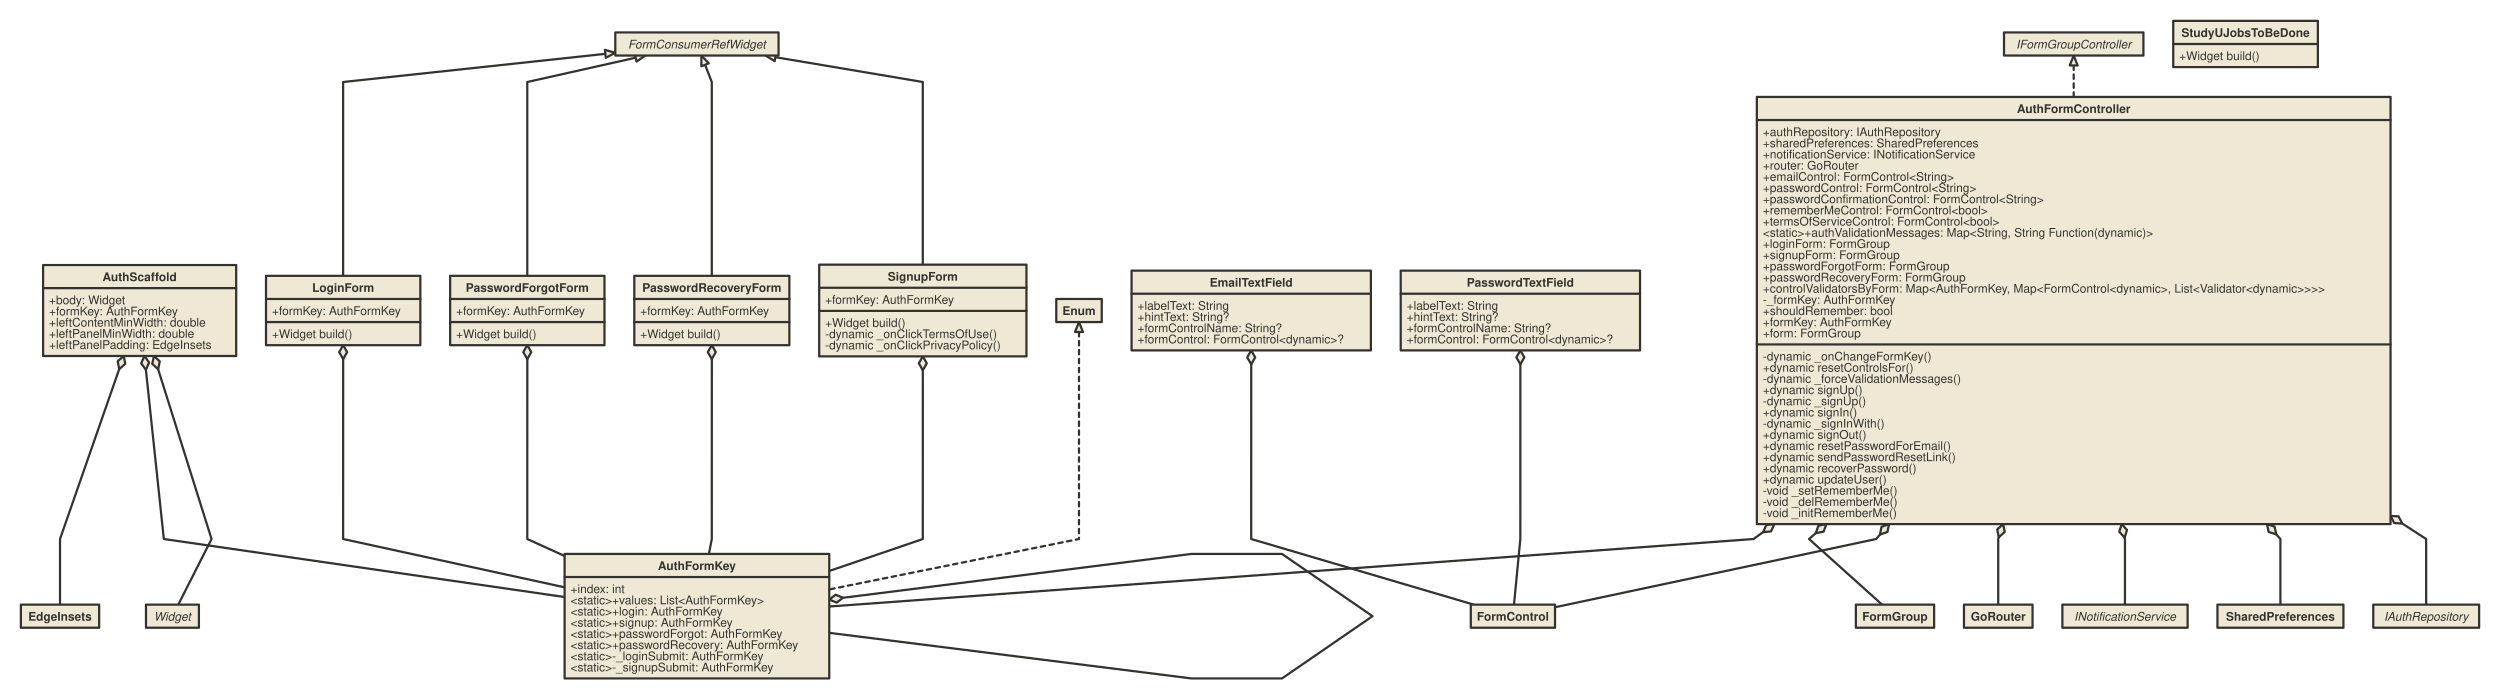
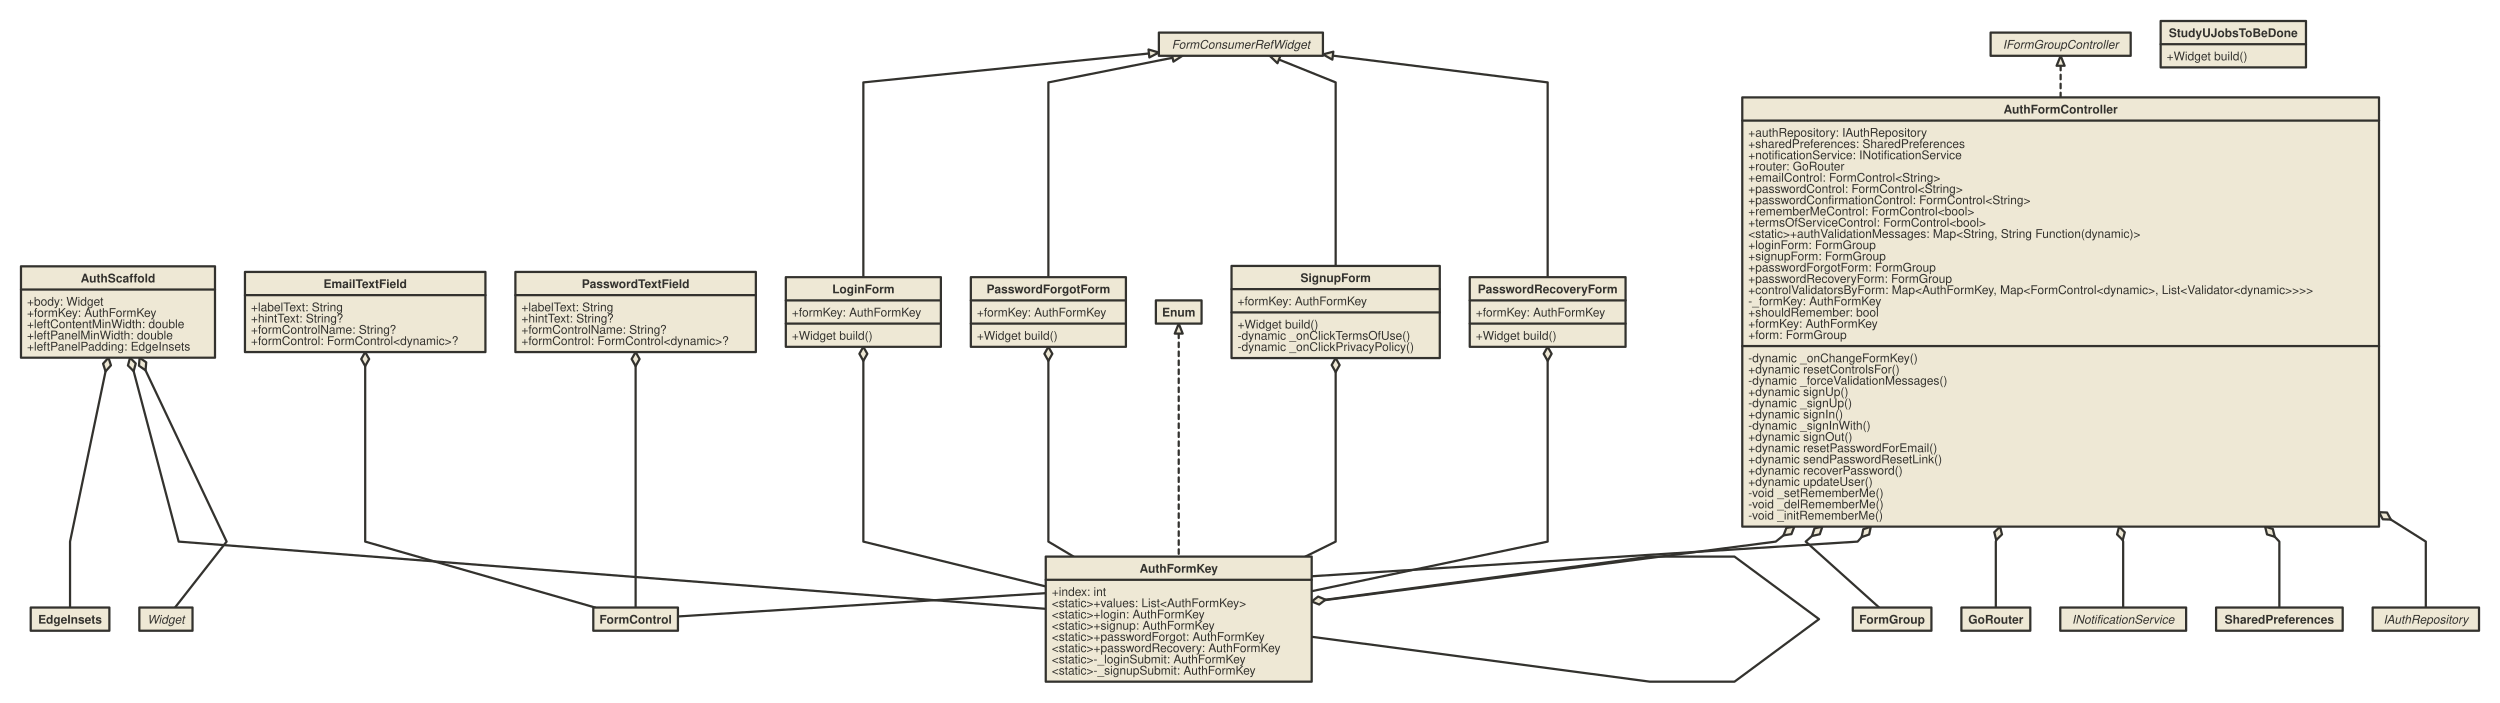
- <svg xmlns="http://www.w3.org/2000/svg" version="1.1" baseProfile="full" width="3353.3" height="938.0" viewbox="0 0 3353.25 938">
+ <svg xmlns="http://www.w3.org/2000/svg" version="1.1" baseProfile="full" width="3337.3" height="938.0" viewbox="0 0 3337.25 938">
  <g stroke-width="1.0" text-align="left" font="12pt Helvetica, Arial, sans-serif" font-size="12pt" font-family="Helvetica" font-weight="normal" font-style="normal">
    <g font-family="Helvetica" font-size="12pt" font-weight="bold" font-style="normal" stroke-width="3.0" stroke-linejoin="round" stroke-linecap="round" stroke="#33322E">
      <g stroke="transparent" fill="transparent">
-         <rect x="0.0" y="0.0" height="938.0" width="3353.3" stroke="none" />
+         <rect x="0.0" y="0.0" height="938.0" width="3337.3" stroke="none" />
      </g>
      <g transform="translate(8, 8)" fill="#33322E">
        <g transform="translate(20, 20)" fill="#eee8d5" font-family="Helvetica" font-size="12pt" font-weight="normal" font-style="normal">
-           <path d="M184.1 467.3 L255.75 695 L211.112 783 L211.1 783.0 " fill="none" />
-           <g fill="#eee8d5">
-             <path d="M186.3 456.8 L184.1 467.3 L176.2 460.0 L178.5 449.5 Z" />
-           </g>
-           <path d="M167.7 468.1 L191.75 695 L729.25 772.806 L729.3 772.8 " fill="none" />
-           <g fill="#eee8d5">
-             <path d="M172.0 458.2 L167.7 468.1 L161.4 459.3 L165.7 449.5 Z" />
-           </g>
-           <path d="M131.9 467.1 L52.5 695 L52.5 783 L52.5 783.0 " fill="none" />
-           <g fill="#eee8d5">
-             <path d="M140.0 460.1 L131.9 467.1 L129.9 456.6 L138.0 449.5 Z" />
-           </g>
-           <path d="M1209.8 468.7 L1209.75 695 L1084.25 737.869 L1084.3 737.9 " fill="none" />
-           <g fill="#eee8d5">
-             <path d="M1215.1 459.3 L1209.8 468.7 L1204.4 459.3 L1209.8 450.0 Z" />
-           </g>
-           <path d="M1012.0 48.7 L1209.75 82 L1209.75 327 L1209.8 327.0 " fill="none" />
-           <path d="M1012.9 43.5 L1012.0 48.7 L1011.1 54.0 L998.8 46.5 Z" />
-           <path d="M926.8 453.7 L926.75 695 L922.885 715 L922.9 715.0 " fill="none" />
-           <g fill="#eee8d5">
-             <path d="M932.1 444.3 L926.8 453.7 L921.4 444.3 L926.8 435.0 Z" />
-           </g>
-           <path d="M917.7 58.9 L926.75 82 L926.75 342 L926.8 342.0 " fill="none" />
-           <path d="M922.7 57.0 L917.7 58.9 L912.7 60.9 L912.8 46.5 Z" />
-           <path d="M679.3 453.7 L679.25 695 L729.25 717.747 L729.3 717.7 " fill="none" />
-           <g fill="#eee8d5">
-             <path d="M684.6 444.3 L679.3 453.7 L673.9 444.3 L679.3 435.0 Z" />
-           </g>
-           <path d="M824.6 49.4 L679.25 82 L679.25 342 L679.3 342.0 " fill="none" />
-           <path d="M825.8 54.6 L824.6 49.4 L823.4 44.2 L837.6 46.5 Z" />
-           <path d="M3194.2 674.2 L3226.25 695 L3226.25 783 L3226.3 783.0 " fill="none" />
-           <g fill="#eee8d5">
-             <path d="M3189.2 664.6 L3194.2 674.2 L3183.4 673.6 L3178.5 664.0 Z" />
-           </g>
-           <path d="M3025.2 688.8 L3030.75 695 L3030.75 783 L3030.8 783.0 " fill="none" />
-           <g fill="#eee8d5">
-             <path d="M3022.9 678.3 L3025.2 688.8 L3015.0 685.5 L3012.7 675.0 Z" />
-           </g>
-           <path d="M2821.8 693.2 L2822.25 695 L2822.25 783 L2822.3 783.0 " fill="none" />
-           <g fill="#eee8d5">
-             <path d="M2825.0 682.9 L2821.8 693.2 L2814.6 685.3 L2817.8 675.0 Z" />
-           </g>
-           <path d="M2653.0 692.7 L2652.25 695 L2652.25 783 L2652.3 783.0 " fill="none" />
-           <g fill="#eee8d5">
-             <path d="M2661.0 685.5 L2653.0 692.7 L2650.9 682.2 L2658.9 675.0 Z" />
-           </g>
-           <path d="M2493.6 689.1 L2488.5 695 L2057.75 786.498 L2057.8 786.5 " fill="none" />
-           <g fill="#eee8d5">
-             <path d="M2503.7 685.5 L2493.6 689.1 L2495.7 678.6 L2505.8 675.0 Z" />
-           </g>
-           <path d="M2407.5 687.2 L2398.5 695 L2496.49 783 L2496.5 783.0 " fill="none" />
-           <g fill="#eee8d5">
-             <path d="M2418.1 685.1 L2407.5 687.2 L2411.1 677.1 L2421.7 675.0 Z" />
-           </g>
-           <path d="M2336.8 685.8 L2324 695 L1084.25 785.537 L1084.3 785.5 " fill="none" />
-           <g fill="#eee8d5">
-             <path d="M2347.5 684.8 L2336.8 685.8 L2341.3 676.1 L2352.0 675.0 Z" />
+           <path d="M166.3 466.4 L274.5 695 L205.63 783 L205.6 783.0 " fill="none" />
+           <g fill="#eee8d5">
+             <path d="M167.2 455.7 L166.3 466.4 L157.5 460.2 L158.4 449.5 Z" />
+           </g>
+           <path d="M150.4 467.5 L210.5 695 L1368 784.739 L1368.0 784.7 " fill="none" />
+           <g fill="#eee8d5">
+             <path d="M153.2 457.2 L150.4 467.5 L142.8 459.9 L145.6 449.5 Z" />
+           </g>
+           <path d="M112.9 467.8 L65.5 695 L65.5 783 L65.5 783.0 " fill="none" />
+           <g fill="#eee8d5">
+             <path d="M120.1 459.7 L112.9 467.8 L109.6 457.5 L116.8 449.5 Z" />
+           </g>
+           <path d="M459.5 460.7 L459.5 695 L766.437 783 L766.4 783.0 " fill="none" />
+           <g fill="#eee8d5">
+             <path d="M464.8 451.3 L459.5 460.7 L454.2 451.3 L459.5 442.0 Z" />
+           </g>
+           <path d="M820.5 460.7 L820.5 695 L820.5 783 L820.5 783.0 " fill="none" />
+           <g fill="#eee8d5">
+             <path d="M825.8 451.3 L820.5 460.7 L815.2 451.3 L820.5 442.0 Z" />
+           </g>
+           <path d="M2038.0 453.7 L2038 695 L1723 761.198 L1723.0 761.2 " fill="none" />
+           <g fill="#eee8d5">
+             <path d="M2043.3 444.3 L2038.0 453.7 L2032.7 444.3 L2038.0 435.0 Z" />
+           </g>
+           <path d="M1751.2 46.3 L2038 82 L2038 342 L2038.0 342.0 " fill="none" />
+           <path d="M1751.9 41.0 L1751.2 46.3 L1750.6 51.6 L1738.0 44.6 Z" />
+           <path d="M3163.6 665.6 L3210.25 695 L3210.25 783 L3210.3 783.0 " fill="none" />
+           <g fill="#eee8d5">
+             <path d="M3158.5 656.2 L3163.6 665.6 L3152.8 665.2 L3147.8 655.7 Z" />
+           </g>
+           <path d="M3008.6 688.5 L3014.75 695 L3014.75 783 L3014.8 783.0 " fill="none" />
+           <g fill="#eee8d5">
+             <path d="M3006.0 678.1 L3008.6 688.5 L2998.3 685.4 L2995.7 675.0 Z" />
+           </g>
+           <path d="M2805.7 693.0 L2806.25 695 L2806.25 783 L2806.3 783.0 " fill="none" />
+           <g fill="#eee8d5">
+             <path d="M2808.4 682.6 L2805.7 693.0 L2798.1 685.4 L2800.8 675.0 Z" />
+           </g>
+           <path d="M2636.8 693.0 L2636.25 695 L2636.25 783 L2636.3 783.0 " fill="none" />
+           <g fill="#eee8d5">
+             <path d="M2644.5 685.4 L2636.8 693.0 L2634.2 682.5 L2641.9 675.0 Z" />
+           </g>
+           <path d="M2457.1 689.0 L2451.75 695 L877 794.915 L877.0 794.9 " fill="none" />
+           <g fill="#eee8d5">
+             <path d="M2467.2 685.5 L2457.1 689.0 L2459.3 678.5 L2469.4 675.0 Z" />
+           </g>
+           <path d="M2390.8 687.5 L2382.5 695 L2480.49 783 L2480.5 783.0 " fill="none" />
+           <g fill="#eee8d5">
+             <path d="M2401.3 685.2 L2390.8 687.5 L2394.2 677.3 L2404.7 675.0 Z" />
+           </g>
+           <path d="M2352.8 686.7 L2342.5 695 L1723 775.449 L1723.0 775.4 " fill="none" />
+           <g fill="#eee8d5">
+             <path d="M2363.4 685.0 L2352.8 686.7 L2356.7 676.7 L2367.3 675.0 Z" />
          </g>
          <g stroke-dasharray="6 6">
-             <path d="M2753.5 59.8 L2753.5 82 L2753.5 102 L2753.5 102.0 " fill="none" />
-           </g>
-           <path d="M2758.8 59.8 L2753.5 59.8 L2748.2 59.8 L2753.5 46.5 Z" />
-           <path d="M1102.8 773.8 L1570.083 715 L1691.542 715 L1691.542 715 L1813 798.5 L1813 798.5 L1691.542 882 L1691.542 882 L1570.083 882 L1570.083 882 L1084.25 820.844 L1084.3 820.8 " fill="none" />
-           <g fill="#eee8d5">
-             <path d="M1092.8 769.7 L1102.8 773.8 L1094.2 780.3 L1084.3 776.2 Z" />
+             <path d="M2722.8 59.8 L2722.75 82 L2722.75 102 L2722.8 102.0 " fill="none" />
+           </g>
+           <path d="M2728.1 59.8 L2722.8 59.8 L2717.4 59.8 L2722.8 46.5 Z" />
+           <path d="M1741.5 772.5 L2174.5 715 L2287.375 715 L2287.375 715 L2400.25 798.5 L2400.25 798.5 L2287.375 882 L2287.375 882 L2174.5 882 L2174.5 882 L1723 822.063 L1723.0 822.1 " fill="none" />
+           <g fill="#eee8d5">
+             <path d="M1731.6 768.4 L1741.5 772.5 L1733.0 779.0 L1723.0 774.9 Z" />
          </g>
          <g stroke-dasharray="6 6">
-             <path d="M1419.3 417.3 L1419.25 695 L1084.25 762.654 L1084.3 762.7 " fill="none" />
-           </g>
-           <path d="M1424.6 417.3 L1419.3 417.3 L1413.9 417.3 L1419.3 404.0 Z" />
-           <path d="M1650.3 460.7 L1650.25 695 L1948.685 783 L1948.7 783.0 " fill="none" />
-           <g fill="#eee8d5">
-             <path d="M1655.6 451.3 L1650.3 460.7 L1644.9 451.3 L1650.3 442.0 Z" />
-           </g>
-           <path d="M2011.3 460.7 L2011.25 695 L2002.748 783 L2002.7 783.0 " fill="none" />
-           <g fill="#eee8d5">
-             <path d="M2016.6 451.3 L2011.3 460.7 L2005.9 451.3 L2011.3 442.0 Z" />
-           </g>
-           <path d="M432.3 453.7 L432.25 695 L729.25 759.783 L729.3 759.8 " fill="none" />
-           <g fill="#eee8d5">
-             <path d="M437.6 444.3 L432.3 453.7 L426.9 444.3 L432.3 435.0 Z" />
-           </g>
-           <path d="M784.0 44.2 L432.25 82 L432.25 342 L432.3 342.0 " fill="none" />
-           <path d="M784.6 49.5 L784.0 44.2 L783.4 38.9 L797.3 42.8 Z" />
+             <path d="M1545.5 417.3 L1545.5 695 L1545.5 715 L1545.5 715.0 " fill="none" />
+           </g>
+           <path d="M1550.8 417.3 L1545.5 417.3 L1540.2 417.3 L1545.5 404.0 Z" />
+           <path d="M1755.0 468.7 L1755 695 L1714.517 715 L1714.5 715.0 " fill="none" />
+           <g fill="#eee8d5">
+             <path d="M1760.3 459.3 L1755.0 468.7 L1749.7 459.3 L1755.0 450.0 Z" />
+           </g>
+           <path d="M1679.3 51.5 L1755 82 L1755 327 L1755.0 327.0 " fill="none" />
+           <path d="M1681.3 46.5 L1679.3 51.5 L1677.3 56.4 L1666.9 46.5 Z" />
+           <path d="M1371.5 453.7 L1371.5 695 L1405.123 715 L1405.1 715.0 " fill="none" />
+           <g fill="#eee8d5">
+             <path d="M1376.8 444.3 L1371.5 453.7 L1366.2 444.3 L1371.5 435.0 Z" />
+           </g>
+           <path d="M1537.3 49.1 L1371.5 82 L1371.5 342 L1371.5 342.0 " fill="none" />
+           <path d="M1538.4 54.3 L1537.3 49.1 L1536.3 43.9 L1550.4 46.5 Z" />
+           <path d="M1124.5 453.7 L1124.5 695 L1368 754.863 L1368.0 754.9 " fill="none" />
+           <g fill="#eee8d5">
+             <path d="M1129.8 444.3 L1124.5 453.7 L1119.2 444.3 L1124.5 435.0 Z" />
+           </g>
+           <path d="M1505.7 43.4 L1124.5 82 L1124.5 342 L1124.5 342.0 " fill="none" />
+           <path d="M1506.3 48.7 L1505.7 43.4 L1505.2 38.1 L1519.0 42.1 Z" />
          <g data-name="AuthScaffold">
            <g fill="#eee8d5" stroke="#33322E" data-name="AuthScaffold">
-               <rect x="29.8" y="327.5" height="122.0" width="259.0" data-name="AuthScaffold" />
-               <path d="M29.8 358.5 L288.8 358.5" fill="none" data-name="AuthScaffold" />
-             </g>
-             <g transform="translate(29.75, 327.5)" font-family="Helvetica" font-size="12pt" font-weight="bold" font-style="normal" data-name="AuthScaffold">
+               <rect x="0.0" y="327.5" height="122.0" width="259.0" data-name="AuthScaffold" />
+               <path d="M0.0 358.5 L259.0 358.5" fill="none" data-name="AuthScaffold" />
+             </g>
+             <g transform="translate(0, 327.5)" font-family="Helvetica" font-size="12pt" font-weight="bold" font-style="normal" data-name="AuthScaffold">
              <g transform="translate(8, 8)" fill="#33322E" text-align="center" data-name="AuthScaffold">
                <text x="121.5" y="13.5" stroke="none" text-anchor="middle" data-name="AuthScaffold">AuthScaffold</text>
              </g>
            </g>
-             <g transform="translate(29.75, 358.5)" font-family="Helvetica" font-size="12pt" font-weight="normal" font-style="normal" data-name="AuthScaffold">
+             <g transform="translate(0, 358.5)" font-family="Helvetica" font-size="12pt" font-weight="normal" font-style="normal" data-name="AuthScaffold">
              <g transform="translate(8, 8)" fill="#33322E" text-align="left" data-name="AuthScaffold">
                <text x="0.0" y="13.5" stroke="none" data-name="AuthScaffold">+body: Widget</text>
                <text x="0.0" y="28.5" stroke="none" data-name="AuthScaffold">+formKey: AuthFormKey</text>
                <text x="0.0" y="43.5" stroke="none" data-name="AuthScaffold">+leftContentMinWidth: double</text>
                <text x="0.0" y="58.5" stroke="none" data-name="AuthScaffold">+leftPanelMinWidth: double</text>
                <text x="0.0" y="73.5" stroke="none" data-name="AuthScaffold">+leftPanelPadding: EdgeInsets</text>
              </g>
            </g>
          </g>
          <g data-name="Widget">
            <g fill="#eee8d5" stroke="#33322E" data-name="Widget">
-               <rect x="167.8" y="783.0" height="31.0" width="71.0" data-name="Widget" />
-             </g>
-             <g transform="translate(167.75, 783)" font-family="Helvetica" font-size="12pt" font-weight="normal" font-style="italic" data-name="Widget">
+               <rect x="158.0" y="783.0" height="31.0" width="71.0" data-name="Widget" />
+             </g>
+             <g transform="translate(158, 783)" font-family="Helvetica" font-size="12pt" font-weight="normal" font-style="italic" data-name="Widget">
              <g transform="translate(8, 8)" fill="#33322E" text-align="center" data-name="Widget">
                <text x="27.5" y="13.5" stroke="none" text-anchor="middle" data-name="Widget">Widget</text>
              </g>
            </g>
          </g>
          <g data-name="AuthFormKey">
            <g fill="#eee8d5" stroke="#33322E" data-name="AuthFormKey">
-               <rect x="729.3" y="715.0" height="167.0" width="355.0" data-name="AuthFormKey" />
-               <path d="M729.3 746.0 L1084.3 746.0" fill="none" data-name="AuthFormKey" />
-             </g>
-             <g transform="translate(729.25, 715)" font-family="Helvetica" font-size="12pt" font-weight="bold" font-style="normal" data-name="AuthFormKey">
+               <rect x="1368.0" y="715.0" height="167.0" width="355.0" data-name="AuthFormKey" />
+               <path d="M1368.0 746.0 L1723.0 746.0" fill="none" data-name="AuthFormKey" />
+             </g>
+             <g transform="translate(1368, 715)" font-family="Helvetica" font-size="12pt" font-weight="bold" font-style="normal" data-name="AuthFormKey">
              <g transform="translate(8, 8)" fill="#33322E" text-align="center" data-name="AuthFormKey">
                <text x="169.5" y="13.5" stroke="none" text-anchor="middle" data-name="AuthFormKey">AuthFormKey</text>
              </g>
            </g>
-             <g transform="translate(729.25, 746)" font-family="Helvetica" font-size="12pt" font-weight="normal" font-style="normal" data-name="AuthFormKey">
+             <g transform="translate(1368, 746)" font-family="Helvetica" font-size="12pt" font-weight="normal" font-style="normal" data-name="AuthFormKey">
              <g transform="translate(8, 8)" fill="#33322E" text-align="left" data-name="AuthFormKey">
                <text x="0.0" y="13.5" stroke="none" data-name="AuthFormKey">+index: int</text>
                <text x="0.0" y="28.5" stroke="none" data-name="AuthFormKey">&lt;static&gt;+values: List&lt;AuthFormKey&gt;</text>
                <text x="0.0" y="43.5" stroke="none" data-name="AuthFormKey">&lt;static&gt;+login: AuthFormKey</text>
                <text x="0.0" y="58.5" stroke="none" data-name="AuthFormKey">&lt;static&gt;+signup: AuthFormKey</text>
                <text x="0.0" y="73.5" stroke="none" data-name="AuthFormKey">&lt;static&gt;+passwordForgot: AuthFormKey</text>
                <text x="0.0" y="88.5" stroke="none" data-name="AuthFormKey">&lt;static&gt;+passwordRecovery: AuthFormKey</text>
                <text x="0.0" y="103.5" stroke="none" data-name="AuthFormKey">&lt;static&gt;-_loginSubmit: AuthFormKey</text>
                <text x="0.0" y="118.5" stroke="none" data-name="AuthFormKey">&lt;static&gt;-_signupSubmit: AuthFormKey</text>
              </g>
            </g>
          </g>
          <g data-name="EdgeInsets">
            <g fill="#eee8d5" stroke="#33322E" data-name="EdgeInsets">
-               <rect x="0.0" y="783.0" height="31.0" width="105.0" data-name="EdgeInsets" />
-             </g>
-             <g transform="translate(0, 783)" font-family="Helvetica" font-size="12pt" font-weight="bold" font-style="normal" data-name="EdgeInsets">
+               <rect x="13.0" y="783.0" height="31.0" width="105.0" data-name="EdgeInsets" />
+             </g>
+             <g transform="translate(13, 783)" font-family="Helvetica" font-size="12pt" font-weight="bold" font-style="normal" data-name="EdgeInsets">
              <g transform="translate(8, 8)" fill="#33322E" text-align="center" data-name="EdgeInsets">
                <text x="44.5" y="13.5" stroke="none" text-anchor="middle" data-name="EdgeInsets">EdgeInsets</text>
              </g>
            </g>
          </g>
-           <g data-name="SignupForm">
-             <g fill="#eee8d5" stroke="#33322E" data-name="SignupForm">
-               <rect x="1070.8" y="327.0" height="123.0" width="278.0" data-name="SignupForm" />
-               <path d="M1070.8 358.0 L1348.8 358.0" fill="none" data-name="SignupForm" />
-               <path d="M1070.8 389.0 L1348.8 389.0" fill="none" data-name="SignupForm" />
-             </g>
-             <g transform="translate(1070.75, 327)" font-family="Helvetica" font-size="12pt" font-weight="bold" font-style="normal" data-name="SignupForm">
-               <g transform="translate(8, 8)" fill="#33322E" text-align="center" data-name="SignupForm">
-                 <text x="131.0" y="13.5" stroke="none" text-anchor="middle" data-name="SignupForm">SignupForm</text>
-               </g>
-             </g>
-             <g transform="translate(1070.75, 358)" font-family="Helvetica" font-size="12pt" font-weight="normal" font-style="normal" data-name="SignupForm">
-               <g transform="translate(8, 8)" fill="#33322E" text-align="left" data-name="SignupForm">
-                 <text x="0.0" y="13.5" stroke="none" data-name="SignupForm">+formKey: AuthFormKey</text>
-               </g>
-             </g>
-             <g transform="translate(1070.75, 389)" font-family="Helvetica" font-size="12pt" font-weight="normal" font-style="normal" data-name="SignupForm">
-               <g transform="translate(8, 8)" fill="#33322E" text-align="left" data-name="SignupForm">
-                 <text x="0.0" y="13.5" stroke="none" data-name="SignupForm">+Widget build()</text>
-                 <text x="0.0" y="28.5" stroke="none" data-name="SignupForm">-dynamic _onClickTermsOfUse()</text>
-                 <text x="0.0" y="43.5" stroke="none" data-name="SignupForm">-dynamic _onClickPrivacyPolicy()</text>
+           <g data-name="EmailTextField">
+             <g fill="#eee8d5" stroke="#33322E" data-name="EmailTextField">
+               <rect x="299.0" y="335.0" height="107.0" width="321.0" data-name="EmailTextField" />
+               <path d="M299.0 366.0 L620.0 366.0" fill="none" data-name="EmailTextField" />
+             </g>
+             <g transform="translate(299, 335)" font-family="Helvetica" font-size="12pt" font-weight="bold" font-style="normal" data-name="EmailTextField">
+               <g transform="translate(8, 8)" fill="#33322E" text-align="center" data-name="EmailTextField">
+                 <text x="152.5" y="13.5" stroke="none" text-anchor="middle" data-name="EmailTextField">EmailTextField</text>
+               </g>
+             </g>
+             <g transform="translate(299, 366)" font-family="Helvetica" font-size="12pt" font-weight="normal" font-style="normal" data-name="EmailTextField">
+               <g transform="translate(8, 8)" fill="#33322E" text-align="left" data-name="EmailTextField">
+                 <text x="0.0" y="13.5" stroke="none" data-name="EmailTextField">+labelText: String</text>
+                 <text x="0.0" y="28.5" stroke="none" data-name="EmailTextField">+hintText: String?</text>
+                 <text x="0.0" y="43.5" stroke="none" data-name="EmailTextField">+formControlName: String?</text>
+                 <text x="0.0" y="58.5" stroke="none" data-name="EmailTextField">+formControl: FormControl&lt;dynamic&gt;?</text>
+               </g>
+             </g>
+           </g>
+           <g data-name="FormControl">
+             <g fill="#eee8d5" stroke="#33322E" data-name="FormControl">
+               <rect x="764.0" y="783.0" height="31.0" width="113.0" data-name="FormControl" />
+             </g>
+             <g transform="translate(764, 783)" font-family="Helvetica" font-size="12pt" font-weight="bold" font-style="normal" data-name="FormControl">
+               <g transform="translate(8, 8)" fill="#33322E" text-align="center" data-name="FormControl">
+                 <text x="48.5" y="13.5" stroke="none" text-anchor="middle" data-name="FormControl">FormControl</text>
+               </g>
+             </g>
+           </g>
+           <g data-name="PasswordTextField">
+             <g fill="#eee8d5" stroke="#33322E" data-name="PasswordTextField">
+               <rect x="660.0" y="335.0" height="107.0" width="321.0" data-name="PasswordTextField" />
+               <path d="M660.0 366.0 L981.0 366.0" fill="none" data-name="PasswordTextField" />
+             </g>
+             <g transform="translate(660, 335)" font-family="Helvetica" font-size="12pt" font-weight="bold" font-style="normal" data-name="PasswordTextField">
+               <g transform="translate(8, 8)" fill="#33322E" text-align="center" data-name="PasswordTextField">
+                 <text x="152.5" y="13.5" stroke="none" text-anchor="middle" data-name="PasswordTextField">PasswordTextField</text>
+               </g>
+             </g>
+             <g transform="translate(660, 366)" font-family="Helvetica" font-size="12pt" font-weight="normal" font-style="normal" data-name="PasswordTextField">
+               <g transform="translate(8, 8)" fill="#33322E" text-align="left" data-name="PasswordTextField">
+                 <text x="0.0" y="13.5" stroke="none" data-name="PasswordTextField">+labelText: String</text>
+                 <text x="0.0" y="28.5" stroke="none" data-name="PasswordTextField">+hintText: String?</text>
+                 <text x="0.0" y="43.5" stroke="none" data-name="PasswordTextField">+formControlName: String?</text>
+                 <text x="0.0" y="58.5" stroke="none" data-name="PasswordTextField">+formControl: FormControl&lt;dynamic&gt;?</text>
+               </g>
+             </g>
+           </g>
+           <g data-name="PasswordRecoveryForm">
+             <g fill="#eee8d5" stroke="#33322E" data-name="PasswordRecoveryForm">
+               <rect x="1934.0" y="342.0" height="93.0" width="208.0" data-name="PasswordRecoveryForm" />
+               <path d="M1934.0 373.0 L2142.0 373.0" fill="none" data-name="PasswordRecoveryForm" />
+               <path d="M1934.0 404.0 L2142.0 404.0" fill="none" data-name="PasswordRecoveryForm" />
+             </g>
+             <g transform="translate(1934, 342)" font-family="Helvetica" font-size="12pt" font-weight="bold" font-style="normal" data-name="PasswordRecoveryForm">
+               <g transform="translate(8, 8)" fill="#33322E" text-align="center" data-name="PasswordRecoveryForm">
+                 <text x="96.0" y="13.5" stroke="none" text-anchor="middle" data-name="PasswordRecoveryForm">PasswordRecoveryForm</text>
+               </g>
+             </g>
+             <g transform="translate(1934, 373)" font-family="Helvetica" font-size="12pt" font-weight="normal" font-style="normal" data-name="PasswordRecoveryForm">
+               <g transform="translate(8, 8)" fill="#33322E" text-align="left" data-name="PasswordRecoveryForm">
+                 <text x="0.0" y="13.5" stroke="none" data-name="PasswordRecoveryForm">+formKey: AuthFormKey</text>
+               </g>
+             </g>
+             <g transform="translate(1934, 404)" font-family="Helvetica" font-size="12pt" font-weight="normal" font-style="normal" data-name="PasswordRecoveryForm">
+               <g transform="translate(8, 8)" fill="#33322E" text-align="left" data-name="PasswordRecoveryForm">
+                 <text x="0.0" y="13.5" stroke="none" data-name="PasswordRecoveryForm">+Widget build()</text>
              </g>
            </g>
          </g>
          <g data-name="FormConsumerRefWidget">
            <g fill="#eee8d5" stroke="#33322E" data-name="FormConsumerRefWidget">
-               <rect x="797.3" y="15.5" height="31.0" width="219.0" data-name="FormConsumerRefWidget" />
-             </g>
-             <g transform="translate(797.25, 15.5)" font-family="Helvetica" font-size="12pt" font-weight="normal" font-style="italic" data-name="FormConsumerRefWidget">
+               <rect x="1519.0" y="15.5" height="31.0" width="219.0" data-name="FormConsumerRefWidget" />
+             </g>
+             <g transform="translate(1519, 15.5)" font-family="Helvetica" font-size="12pt" font-weight="normal" font-style="italic" data-name="FormConsumerRefWidget">
              <g transform="translate(8, 8)" fill="#33322E" text-align="center" data-name="FormConsumerRefWidget">
                <text x="101.5" y="13.5" stroke="none" text-anchor="middle" data-name="FormConsumerRefWidget">FormConsumerRefWidget</text>
              </g>
            </g>
          </g>
-           <g data-name="PasswordRecoveryForm">
-             <g fill="#eee8d5" stroke="#33322E" data-name="PasswordRecoveryForm">
-               <rect x="822.8" y="342.0" height="93.0" width="208.0" data-name="PasswordRecoveryForm" />
-               <path d="M822.8 373.0 L1030.8 373.0" fill="none" data-name="PasswordRecoveryForm" />
-               <path d="M822.8 404.0 L1030.8 404.0" fill="none" data-name="PasswordRecoveryForm" />
-             </g>
-             <g transform="translate(822.75, 342)" font-family="Helvetica" font-size="12pt" font-weight="bold" font-style="normal" data-name="PasswordRecoveryForm">
-               <g transform="translate(8, 8)" fill="#33322E" text-align="center" data-name="PasswordRecoveryForm">
-                 <text x="96.0" y="13.5" stroke="none" text-anchor="middle" data-name="PasswordRecoveryForm">PasswordRecoveryForm</text>
-               </g>
-             </g>
-             <g transform="translate(822.75, 373)" font-family="Helvetica" font-size="12pt" font-weight="normal" font-style="normal" data-name="PasswordRecoveryForm">
-               <g transform="translate(8, 8)" fill="#33322E" text-align="left" data-name="PasswordRecoveryForm">
-                 <text x="0.0" y="13.5" stroke="none" data-name="PasswordRecoveryForm">+formKey: AuthFormKey</text>
-               </g>
-             </g>
-             <g transform="translate(822.75, 404)" font-family="Helvetica" font-size="12pt" font-weight="normal" font-style="normal" data-name="PasswordRecoveryForm">
-               <g transform="translate(8, 8)" fill="#33322E" text-align="left" data-name="PasswordRecoveryForm">
-                 <text x="0.0" y="13.5" stroke="none" data-name="PasswordRecoveryForm">+Widget build()</text>
-               </g>
-             </g>
-           </g>
-           <g data-name="PasswordForgotForm">
-             <g fill="#eee8d5" stroke="#33322E" data-name="PasswordForgotForm">
-               <rect x="575.8" y="342.0" height="93.0" width="207.0" data-name="PasswordForgotForm" />
-               <path d="M575.8 373.0 L782.8 373.0" fill="none" data-name="PasswordForgotForm" />
-               <path d="M575.8 404.0 L782.8 404.0" fill="none" data-name="PasswordForgotForm" />
-             </g>
-             <g transform="translate(575.75, 342)" font-family="Helvetica" font-size="12pt" font-weight="bold" font-style="normal" data-name="PasswordForgotForm">
-               <g transform="translate(8, 8)" fill="#33322E" text-align="center" data-name="PasswordForgotForm">
-                 <text x="95.5" y="13.5" stroke="none" text-anchor="middle" data-name="PasswordForgotForm">PasswordForgotForm</text>
-               </g>
-             </g>
-             <g transform="translate(575.75, 373)" font-family="Helvetica" font-size="12pt" font-weight="normal" font-style="normal" data-name="PasswordForgotForm">
-               <g transform="translate(8, 8)" fill="#33322E" text-align="left" data-name="PasswordForgotForm">
-                 <text x="0.0" y="13.5" stroke="none" data-name="PasswordForgotForm">+formKey: AuthFormKey</text>
-               </g>
-             </g>
-             <g transform="translate(575.75, 404)" font-family="Helvetica" font-size="12pt" font-weight="normal" font-style="normal" data-name="PasswordForgotForm">
-               <g transform="translate(8, 8)" fill="#33322E" text-align="left" data-name="PasswordForgotForm">
-                 <text x="0.0" y="13.5" stroke="none" data-name="PasswordForgotForm">+Widget build()</text>
-               </g>
-             </g>
-           </g>
          <g data-name="AuthFormController">
            <g fill="#eee8d5" stroke="#33322E" data-name="AuthFormController">
-               <rect x="2328.5" y="102.0" height="573.0" width="850.0" data-name="AuthFormController" />
-               <path d="M2328.5 133.0 L3178.5 133.0" fill="none" data-name="AuthFormController" />
-               <path d="M2328.5 434.0 L3178.5 434.0" fill="none" data-name="AuthFormController" />
-             </g>
-             <g transform="translate(2328.5, 102)" font-family="Helvetica" font-size="12pt" font-weight="bold" font-style="normal" data-name="AuthFormController">
+               <rect x="2297.8" y="102.0" height="573.0" width="850.0" data-name="AuthFormController" />
+               <path d="M2297.8 133.0 L3147.8 133.0" fill="none" data-name="AuthFormController" />
+               <path d="M2297.8 434.0 L3147.8 434.0" fill="none" data-name="AuthFormController" />
+             </g>
+             <g transform="translate(2297.75, 102)" font-family="Helvetica" font-size="12pt" font-weight="bold" font-style="normal" data-name="AuthFormController">
              <g transform="translate(8, 8)" fill="#33322E" text-align="center" data-name="AuthFormController">
                <text x="417.0" y="13.5" stroke="none" text-anchor="middle" data-name="AuthFormController">AuthFormController</text>
              </g>
            </g>
-             <g transform="translate(2328.5, 133)" font-family="Helvetica" font-size="12pt" font-weight="normal" font-style="normal" data-name="AuthFormController">
+             <g transform="translate(2297.75, 133)" font-family="Helvetica" font-size="12pt" font-weight="normal" font-style="normal" data-name="AuthFormController">
              <g transform="translate(8, 8)" fill="#33322E" text-align="left" data-name="AuthFormController">
                <text x="0.0" y="13.5" stroke="none" data-name="AuthFormController">+authRepository: IAuthRepository</text>
                <text x="0.0" y="28.5" stroke="none" data-name="AuthFormController">+sharedPreferences: SharedPreferences</text>
                <text x="0.0" y="43.5" stroke="none" data-name="AuthFormController">+notificationService: INotificationService</text>
                <text x="0.0" y="58.5" stroke="none" data-name="AuthFormController">+router: GoRouter</text>
                <text x="0.0" y="73.5" stroke="none" data-name="AuthFormController">+emailControl: FormControl&lt;String&gt;</text>
                <text x="0.0" y="88.5" stroke="none" data-name="AuthFormController">+passwordControl: FormControl&lt;String&gt;</text>
                <text x="0.0" y="103.5" stroke="none" data-name="AuthFormController">+passwordConfirmationControl: FormControl&lt;String&gt;</text>
                <text x="0.0" y="118.5" stroke="none" data-name="AuthFormController">+rememberMeControl: FormControl&lt;bool&gt;</text>
                <text x="0.0" y="133.5" stroke="none" data-name="AuthFormController">+termsOfServiceControl: FormControl&lt;bool&gt;</text>
                <text x="0.0" y="148.5" stroke="none" data-name="AuthFormController">&lt;static&gt;+authValidationMessages: Map&lt;String, String Function(dynamic)&gt;</text>
                <text x="0.0" y="163.5" stroke="none" data-name="AuthFormController">+loginForm: FormGroup</text>
                <text x="0.0" y="178.5" stroke="none" data-name="AuthFormController">+signupForm: FormGroup</text>
                <text x="0.0" y="193.5" stroke="none" data-name="AuthFormController">+passwordForgotForm: FormGroup</text>
                <text x="0.0" y="208.5" stroke="none" data-name="AuthFormController">+passwordRecoveryForm: FormGroup</text>
                <text x="0.0" y="223.5" stroke="none" data-name="AuthFormController">+controlValidatorsByForm: Map&lt;AuthFormKey, Map&lt;FormControl&lt;dynamic&gt;, List&lt;Validator&lt;dynamic&gt;&gt;&gt;&gt;</text>
                <text x="0.0" y="238.5" stroke="none" data-name="AuthFormController">-_formKey: AuthFormKey</text>
                <text x="0.0" y="253.5" stroke="none" data-name="AuthFormController">+shouldRemember: bool</text>
                <text x="0.0" y="268.5" stroke="none" data-name="AuthFormController">+formKey: AuthFormKey</text>
                <text x="0.0" y="283.5" stroke="none" data-name="AuthFormController">+form: FormGroup</text>
              </g>
            </g>
-             <g transform="translate(2328.5, 434)" font-family="Helvetica" font-size="12pt" font-weight="normal" font-style="normal" data-name="AuthFormController">
+             <g transform="translate(2297.75, 434)" font-family="Helvetica" font-size="12pt" font-weight="normal" font-style="normal" data-name="AuthFormController">
              <g transform="translate(8, 8)" fill="#33322E" text-align="left" data-name="AuthFormController">
                <text x="0.0" y="13.5" stroke="none" data-name="AuthFormController">-dynamic _onChangeFormKey()</text>
                <text x="0.0" y="28.5" stroke="none" data-name="AuthFormController">+dynamic resetControlsFor()</text>
                <text x="0.0" y="43.5" stroke="none" data-name="AuthFormController">-dynamic _forceValidationMessages()</text>
                <text x="0.0" y="58.5" stroke="none" data-name="AuthFormController">+dynamic signUp()</text>
                <text x="0.0" y="73.5" stroke="none" data-name="AuthFormController">-dynamic _signUp()</text>
                <text x="0.0" y="88.5" stroke="none" data-name="AuthFormController">+dynamic signIn()</text>
                <text x="0.0" y="103.5" stroke="none" data-name="AuthFormController">-dynamic _signInWith()</text>
                <text x="0.0" y="118.5" stroke="none" data-name="AuthFormController">+dynamic signOut()</text>
                <text x="0.0" y="133.5" stroke="none" data-name="AuthFormController">+dynamic resetPasswordForEmail()</text>
                <text x="0.0" y="148.5" stroke="none" data-name="AuthFormController">+dynamic sendPasswordResetLink()</text>
                <text x="0.0" y="163.5" stroke="none" data-name="AuthFormController">+dynamic recoverPassword()</text>
                <text x="0.0" y="178.5" stroke="none" data-name="AuthFormController">+dynamic updateUser()</text>
                <text x="0.0" y="193.5" stroke="none" data-name="AuthFormController">-void _setRememberMe()</text>
                <text x="0.0" y="208.5" stroke="none" data-name="AuthFormController">-void _delRememberMe()</text>
                <text x="0.0" y="223.5" stroke="none" data-name="AuthFormController">-void _initRememberMe()</text>
              </g>
            </g>
          </g>
          <g data-name="IAuthRepository">
            <g fill="#eee8d5" stroke="#33322E" data-name="IAuthRepository">
-               <rect x="3155.3" y="783.0" height="31.0" width="142.0" data-name="IAuthRepository" />
-             </g>
-             <g transform="translate(3155.25, 783)" font-family="Helvetica" font-size="12pt" font-weight="normal" font-style="italic" data-name="IAuthRepository">
+               <rect x="3139.3" y="783.0" height="31.0" width="142.0" data-name="IAuthRepository" />
+             </g>
+             <g transform="translate(3139.25, 783)" font-family="Helvetica" font-size="12pt" font-weight="normal" font-style="italic" data-name="IAuthRepository">
              <g transform="translate(8, 8)" fill="#33322E" text-align="center" data-name="IAuthRepository">
                <text x="63.0" y="13.5" stroke="none" text-anchor="middle" data-name="IAuthRepository">IAuthRepository</text>
              </g>
            </g>
          </g>
          <g data-name="SharedPreferences">
            <g fill="#eee8d5" stroke="#33322E" data-name="SharedPreferences">
-               <rect x="2946.3" y="783.0" height="31.0" width="169.0" data-name="SharedPreferences" />
-             </g>
-             <g transform="translate(2946.25, 783)" font-family="Helvetica" font-size="12pt" font-weight="bold" font-style="normal" data-name="SharedPreferences">
+               <rect x="2930.3" y="783.0" height="31.0" width="169.0" data-name="SharedPreferences" />
+             </g>
+             <g transform="translate(2930.25, 783)" font-family="Helvetica" font-size="12pt" font-weight="bold" font-style="normal" data-name="SharedPreferences">
              <g transform="translate(8, 8)" fill="#33322E" text-align="center" data-name="SharedPreferences">
                <text x="76.5" y="13.5" stroke="none" text-anchor="middle" data-name="SharedPreferences">SharedPreferences</text>
              </g>
            </g>
          </g>
          <g data-name="INotificationService">
            <g fill="#eee8d5" stroke="#33322E" data-name="INotificationService">
-               <rect x="2738.3" y="783.0" height="31.0" width="168.0" data-name="INotificationService" />
-             </g>
-             <g transform="translate(2738.25, 783)" font-family="Helvetica" font-size="12pt" font-weight="normal" font-style="italic" data-name="INotificationService">
+               <rect x="2722.3" y="783.0" height="31.0" width="168.0" data-name="INotificationService" />
+             </g>
+             <g transform="translate(2722.25, 783)" font-family="Helvetica" font-size="12pt" font-weight="normal" font-style="italic" data-name="INotificationService">
              <g transform="translate(8, 8)" fill="#33322E" text-align="center" data-name="INotificationService">
                <text x="76.0" y="13.5" stroke="none" text-anchor="middle" data-name="INotificationService">INotificationService</text>
              </g>
            </g>
          </g>
          <g data-name="GoRouter">
            <g fill="#eee8d5" stroke="#33322E" data-name="GoRouter">
-               <rect x="2606.3" y="783.0" height="31.0" width="92.0" data-name="GoRouter" />
-             </g>
-             <g transform="translate(2606.25, 783)" font-family="Helvetica" font-size="12pt" font-weight="bold" font-style="normal" data-name="GoRouter">
+               <rect x="2590.3" y="783.0" height="31.0" width="92.0" data-name="GoRouter" />
+             </g>
+             <g transform="translate(2590.25, 783)" font-family="Helvetica" font-size="12pt" font-weight="bold" font-style="normal" data-name="GoRouter">
              <g transform="translate(8, 8)" fill="#33322E" text-align="center" data-name="GoRouter">
                <text x="38.0" y="13.5" stroke="none" text-anchor="middle" data-name="GoRouter">GoRouter</text>
              </g>
            </g>
          </g>
-           <g data-name="FormControl">
-             <g fill="#eee8d5" stroke="#33322E" data-name="FormControl">
-               <rect x="1944.8" y="783.0" height="31.0" width="113.0" data-name="FormControl" />
-             </g>
-             <g transform="translate(1944.75, 783)" font-family="Helvetica" font-size="12pt" font-weight="bold" font-style="normal" data-name="FormControl">
-               <g transform="translate(8, 8)" fill="#33322E" text-align="center" data-name="FormControl">
-                 <text x="48.5" y="13.5" stroke="none" text-anchor="middle" data-name="FormControl">FormControl</text>
-               </g>
-             </g>
-           </g>
          <g data-name="FormGroup">
            <g fill="#eee8d5" stroke="#33322E" data-name="FormGroup">
-               <rect x="2461.3" y="783.0" height="31.0" width="105.0" data-name="FormGroup" />
-             </g>
-             <g transform="translate(2461.25, 783)" font-family="Helvetica" font-size="12pt" font-weight="bold" font-style="normal" data-name="FormGroup">
+               <rect x="2445.3" y="783.0" height="31.0" width="105.0" data-name="FormGroup" />
+             </g>
+             <g transform="translate(2445.25, 783)" font-family="Helvetica" font-size="12pt" font-weight="bold" font-style="normal" data-name="FormGroup">
              <g transform="translate(8, 8)" fill="#33322E" text-align="center" data-name="FormGroup">
                <text x="44.5" y="13.5" stroke="none" text-anchor="middle" data-name="FormGroup">FormGroup</text>
              </g>
            </g>
          </g>
          <g data-name="IFormGroupController">
            <g fill="#eee8d5" stroke="#33322E" data-name="IFormGroupController">
-               <rect x="2660.0" y="15.5" height="31.0" width="187.0" data-name="IFormGroupController" />
-             </g>
-             <g transform="translate(2660, 15.5)" font-family="Helvetica" font-size="12pt" font-weight="normal" font-style="italic" data-name="IFormGroupController">
+               <rect x="2629.3" y="15.5" height="31.0" width="187.0" data-name="IFormGroupController" />
+             </g>
+             <g transform="translate(2629.25, 15.5)" font-family="Helvetica" font-size="12pt" font-weight="normal" font-style="italic" data-name="IFormGroupController">
              <g transform="translate(8, 8)" fill="#33322E" text-align="center" data-name="IFormGroupController">
                <text x="85.5" y="13.5" stroke="none" text-anchor="middle" data-name="IFormGroupController">IFormGroupController</text>
              </g>
            </g>
          </g>
          <g data-name="Enum">
            <g fill="#eee8d5" stroke="#33322E" data-name="Enum">
-               <rect x="1388.8" y="373.0" height="31.0" width="61.0" data-name="Enum" />
-             </g>
-             <g transform="translate(1388.75, 373)" font-family="Helvetica" font-size="12pt" font-weight="bold" font-style="normal" data-name="Enum">
+               <rect x="1515.0" y="373.0" height="31.0" width="61.0" data-name="Enum" />
+             </g>
+             <g transform="translate(1515, 373)" font-family="Helvetica" font-size="12pt" font-weight="bold" font-style="normal" data-name="Enum">
              <g transform="translate(8, 8)" fill="#33322E" text-align="center" data-name="Enum">
                <text x="22.5" y="13.5" stroke="none" text-anchor="middle" data-name="Enum">Enum</text>
              </g>
            </g>
          </g>
-           <g data-name="EmailTextField">
-             <g fill="#eee8d5" stroke="#33322E" data-name="EmailTextField">
-               <rect x="1489.8" y="335.0" height="107.0" width="321.0" data-name="EmailTextField" />
-               <path d="M1489.8 366.0 L1810.8 366.0" fill="none" data-name="EmailTextField" />
-             </g>
-             <g transform="translate(1489.75, 335)" font-family="Helvetica" font-size="12pt" font-weight="bold" font-style="normal" data-name="EmailTextField">
-               <g transform="translate(8, 8)" fill="#33322E" text-align="center" data-name="EmailTextField">
-                 <text x="152.5" y="13.5" stroke="none" text-anchor="middle" data-name="EmailTextField">EmailTextField</text>
-               </g>
-             </g>
-             <g transform="translate(1489.75, 366)" font-family="Helvetica" font-size="12pt" font-weight="normal" font-style="normal" data-name="EmailTextField">
-               <g transform="translate(8, 8)" fill="#33322E" text-align="left" data-name="EmailTextField">
-                 <text x="0.0" y="13.5" stroke="none" data-name="EmailTextField">+labelText: String</text>
-                 <text x="0.0" y="28.5" stroke="none" data-name="EmailTextField">+hintText: String?</text>
-                 <text x="0.0" y="43.5" stroke="none" data-name="EmailTextField">+formControlName: String?</text>
-                 <text x="0.0" y="58.5" stroke="none" data-name="EmailTextField">+formControl: FormControl&lt;dynamic&gt;?</text>
-               </g>
-             </g>
-           </g>
-           <g data-name="PasswordTextField">
-             <g fill="#eee8d5" stroke="#33322E" data-name="PasswordTextField">
-               <rect x="1850.8" y="335.0" height="107.0" width="321.0" data-name="PasswordTextField" />
-               <path d="M1850.8 366.0 L2171.8 366.0" fill="none" data-name="PasswordTextField" />
-             </g>
-             <g transform="translate(1850.75, 335)" font-family="Helvetica" font-size="12pt" font-weight="bold" font-style="normal" data-name="PasswordTextField">
-               <g transform="translate(8, 8)" fill="#33322E" text-align="center" data-name="PasswordTextField">
-                 <text x="152.5" y="13.5" stroke="none" text-anchor="middle" data-name="PasswordTextField">PasswordTextField</text>
-               </g>
-             </g>
-             <g transform="translate(1850.75, 366)" font-family="Helvetica" font-size="12pt" font-weight="normal" font-style="normal" data-name="PasswordTextField">
-               <g transform="translate(8, 8)" fill="#33322E" text-align="left" data-name="PasswordTextField">
-                 <text x="0.0" y="13.5" stroke="none" data-name="PasswordTextField">+labelText: String</text>
-                 <text x="0.0" y="28.5" stroke="none" data-name="PasswordTextField">+hintText: String?</text>
-                 <text x="0.0" y="43.5" stroke="none" data-name="PasswordTextField">+formControlName: String?</text>
-                 <text x="0.0" y="58.5" stroke="none" data-name="PasswordTextField">+formControl: FormControl&lt;dynamic&gt;?</text>
+           <g data-name="SignupForm">
+             <g fill="#eee8d5" stroke="#33322E" data-name="SignupForm">
+               <rect x="1616.0" y="327.0" height="123.0" width="278.0" data-name="SignupForm" />
+               <path d="M1616.0 358.0 L1894.0 358.0" fill="none" data-name="SignupForm" />
+               <path d="M1616.0 389.0 L1894.0 389.0" fill="none" data-name="SignupForm" />
+             </g>
+             <g transform="translate(1616, 327)" font-family="Helvetica" font-size="12pt" font-weight="bold" font-style="normal" data-name="SignupForm">
+               <g transform="translate(8, 8)" fill="#33322E" text-align="center" data-name="SignupForm">
+                 <text x="131.0" y="13.5" stroke="none" text-anchor="middle" data-name="SignupForm">SignupForm</text>
+               </g>
+             </g>
+             <g transform="translate(1616, 358)" font-family="Helvetica" font-size="12pt" font-weight="normal" font-style="normal" data-name="SignupForm">
+               <g transform="translate(8, 8)" fill="#33322E" text-align="left" data-name="SignupForm">
+                 <text x="0.0" y="13.5" stroke="none" data-name="SignupForm">+formKey: AuthFormKey</text>
+               </g>
+             </g>
+             <g transform="translate(1616, 389)" font-family="Helvetica" font-size="12pt" font-weight="normal" font-style="normal" data-name="SignupForm">
+               <g transform="translate(8, 8)" fill="#33322E" text-align="left" data-name="SignupForm">
+                 <text x="0.0" y="13.5" stroke="none" data-name="SignupForm">+Widget build()</text>
+                 <text x="0.0" y="28.5" stroke="none" data-name="SignupForm">-dynamic _onClickTermsOfUse()</text>
+                 <text x="0.0" y="43.5" stroke="none" data-name="SignupForm">-dynamic _onClickPrivacyPolicy()</text>
+               </g>
+             </g>
+           </g>
+           <g data-name="PasswordForgotForm">
+             <g fill="#eee8d5" stroke="#33322E" data-name="PasswordForgotForm">
+               <rect x="1268.0" y="342.0" height="93.0" width="207.0" data-name="PasswordForgotForm" />
+               <path d="M1268.0 373.0 L1475.0 373.0" fill="none" data-name="PasswordForgotForm" />
+               <path d="M1268.0 404.0 L1475.0 404.0" fill="none" data-name="PasswordForgotForm" />
+             </g>
+             <g transform="translate(1268, 342)" font-family="Helvetica" font-size="12pt" font-weight="bold" font-style="normal" data-name="PasswordForgotForm">
+               <g transform="translate(8, 8)" fill="#33322E" text-align="center" data-name="PasswordForgotForm">
+                 <text x="95.5" y="13.5" stroke="none" text-anchor="middle" data-name="PasswordForgotForm">PasswordForgotForm</text>
+               </g>
+             </g>
+             <g transform="translate(1268, 373)" font-family="Helvetica" font-size="12pt" font-weight="normal" font-style="normal" data-name="PasswordForgotForm">
+               <g transform="translate(8, 8)" fill="#33322E" text-align="left" data-name="PasswordForgotForm">
+                 <text x="0.0" y="13.5" stroke="none" data-name="PasswordForgotForm">+formKey: AuthFormKey</text>
+               </g>
+             </g>
+             <g transform="translate(1268, 404)" font-family="Helvetica" font-size="12pt" font-weight="normal" font-style="normal" data-name="PasswordForgotForm">
+               <g transform="translate(8, 8)" fill="#33322E" text-align="left" data-name="PasswordForgotForm">
+                 <text x="0.0" y="13.5" stroke="none" data-name="PasswordForgotForm">+Widget build()</text>
+               </g>
+             </g>
+           </g>
+           <g data-name="LoginForm">
+             <g fill="#eee8d5" stroke="#33322E" data-name="LoginForm">
+               <rect x="1021.0" y="342.0" height="93.0" width="207.0" data-name="LoginForm" />
+               <path d="M1021.0 373.0 L1228.0 373.0" fill="none" data-name="LoginForm" />
+               <path d="M1021.0 404.0 L1228.0 404.0" fill="none" data-name="LoginForm" />
+             </g>
+             <g transform="translate(1021, 342)" font-family="Helvetica" font-size="12pt" font-weight="bold" font-style="normal" data-name="LoginForm">
+               <g transform="translate(8, 8)" fill="#33322E" text-align="center" data-name="LoginForm">
+                 <text x="95.5" y="13.5" stroke="none" text-anchor="middle" data-name="LoginForm">LoginForm</text>
+               </g>
+             </g>
+             <g transform="translate(1021, 373)" font-family="Helvetica" font-size="12pt" font-weight="normal" font-style="normal" data-name="LoginForm">
+               <g transform="translate(8, 8)" fill="#33322E" text-align="left" data-name="LoginForm">
+                 <text x="0.0" y="13.5" stroke="none" data-name="LoginForm">+formKey: AuthFormKey</text>
+               </g>
+             </g>
+             <g transform="translate(1021, 404)" font-family="Helvetica" font-size="12pt" font-weight="normal" font-style="normal" data-name="LoginForm">
+               <g transform="translate(8, 8)" fill="#33322E" text-align="left" data-name="LoginForm">
+                 <text x="0.0" y="13.5" stroke="none" data-name="LoginForm">+Widget build()</text>
              </g>
            </g>
          </g>
          <g data-name="StudyUJobsToBeDone">
            <g fill="#eee8d5" stroke="#33322E" data-name="StudyUJobsToBeDone">
-               <rect x="2887.0" y="0.0" height="62.0" width="194.0" data-name="StudyUJobsToBeDone" />
-               <path d="M2887.0 31.0 L3081.0 31.0" fill="none" data-name="StudyUJobsToBeDone" />
-             </g>
-             <g transform="translate(2887, 0)" font-family="Helvetica" font-size="12pt" font-weight="bold" font-style="normal" data-name="StudyUJobsToBeDone">
+               <rect x="2856.3" y="0.0" height="62.0" width="194.0" data-name="StudyUJobsToBeDone" />
+               <path d="M2856.3 31.0 L3050.3 31.0" fill="none" data-name="StudyUJobsToBeDone" />
+             </g>
+             <g transform="translate(2856.25, 0)" font-family="Helvetica" font-size="12pt" font-weight="bold" font-style="normal" data-name="StudyUJobsToBeDone">
              <g transform="translate(8, 8)" fill="#33322E" text-align="center" data-name="StudyUJobsToBeDone">
                <text x="89.0" y="13.5" stroke="none" text-anchor="middle" data-name="StudyUJobsToBeDone">StudyUJobsToBeDone</text>
              </g>
            </g>
-             <g transform="translate(2887, 31)" font-family="Helvetica" font-size="12pt" font-weight="normal" font-style="normal" data-name="StudyUJobsToBeDone">
+             <g transform="translate(2856.25, 31)" font-family="Helvetica" font-size="12pt" font-weight="normal" font-style="normal" data-name="StudyUJobsToBeDone">
              <g transform="translate(8, 8)" fill="#33322E" text-align="left" data-name="StudyUJobsToBeDone">
                <text x="0.0" y="13.5" stroke="none" data-name="StudyUJobsToBeDone">+Widget build()</text>
-               </g>
-             </g>
-           </g>
-           <g data-name="LoginForm">
-             <g fill="#eee8d5" stroke="#33322E" data-name="LoginForm">
-               <rect x="328.8" y="342.0" height="93.0" width="207.0" data-name="LoginForm" />
-               <path d="M328.8 373.0 L535.8 373.0" fill="none" data-name="LoginForm" />
-               <path d="M328.8 404.0 L535.8 404.0" fill="none" data-name="LoginForm" />
-             </g>
-             <g transform="translate(328.75, 342)" font-family="Helvetica" font-size="12pt" font-weight="bold" font-style="normal" data-name="LoginForm">
-               <g transform="translate(8, 8)" fill="#33322E" text-align="center" data-name="LoginForm">
-                 <text x="95.5" y="13.5" stroke="none" text-anchor="middle" data-name="LoginForm">LoginForm</text>
-               </g>
-             </g>
-             <g transform="translate(328.75, 373)" font-family="Helvetica" font-size="12pt" font-weight="normal" font-style="normal" data-name="LoginForm">
-               <g transform="translate(8, 8)" fill="#33322E" text-align="left" data-name="LoginForm">
-                 <text x="0.0" y="13.5" stroke="none" data-name="LoginForm">+formKey: AuthFormKey</text>
-               </g>
-             </g>
-             <g transform="translate(328.75, 404)" font-family="Helvetica" font-size="12pt" font-weight="normal" font-style="normal" data-name="LoginForm">
-               <g transform="translate(8, 8)" fill="#33322E" text-align="left" data-name="LoginForm">
-                 <text x="0.0" y="13.5" stroke="none" data-name="LoginForm">+Widget build()</text>
              </g>
            </g>
          </g>
        </g>
      </g>
    </g>
  </g>
</svg>
